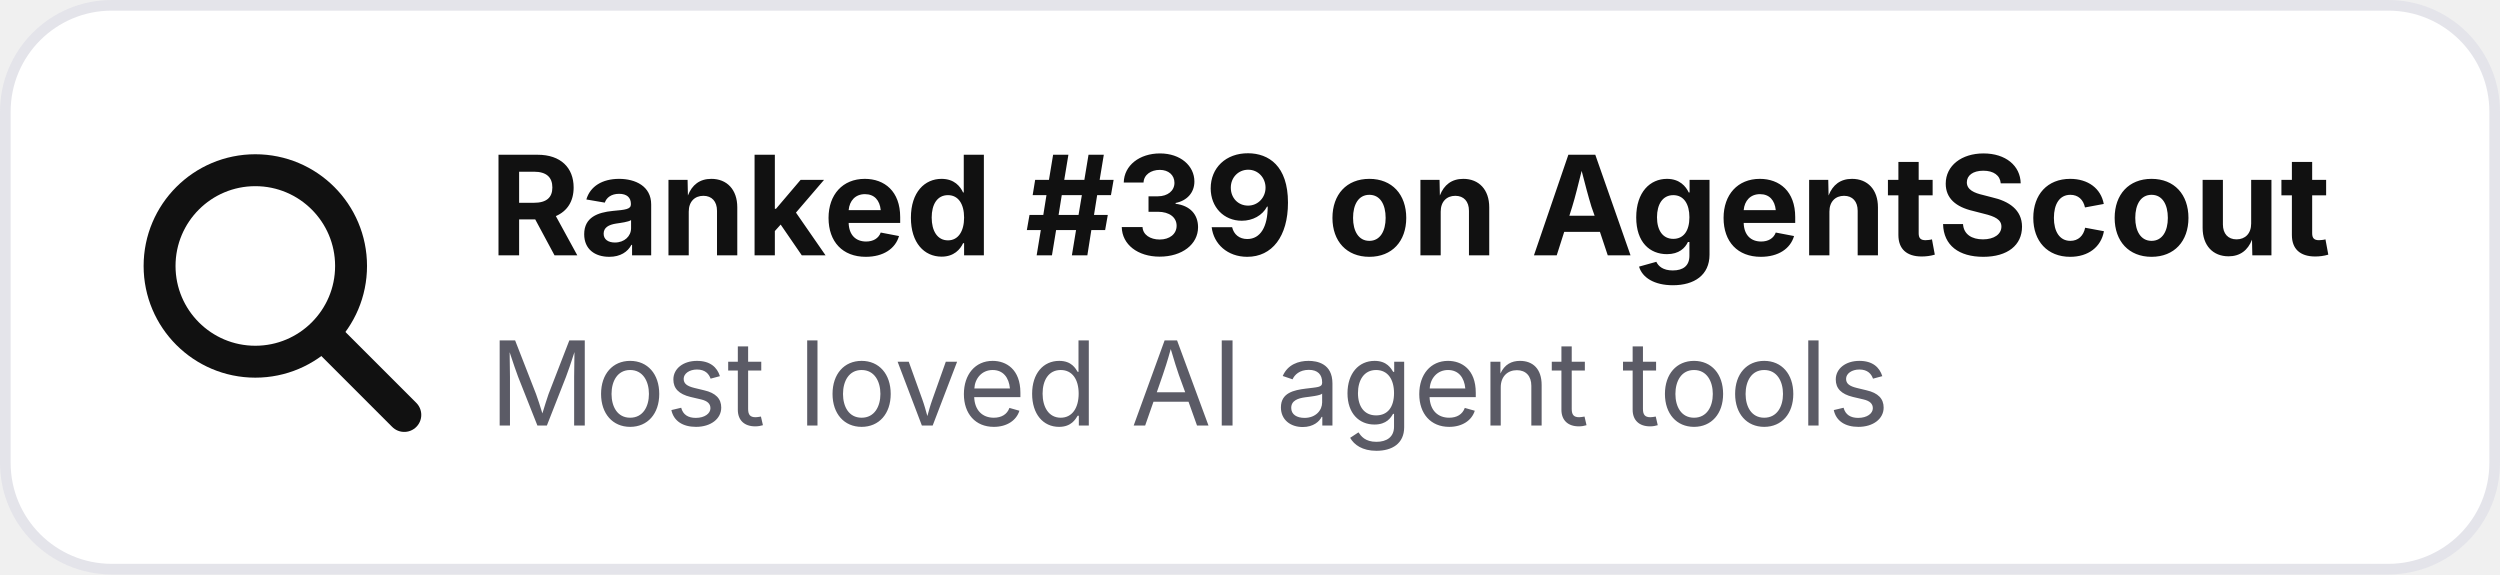
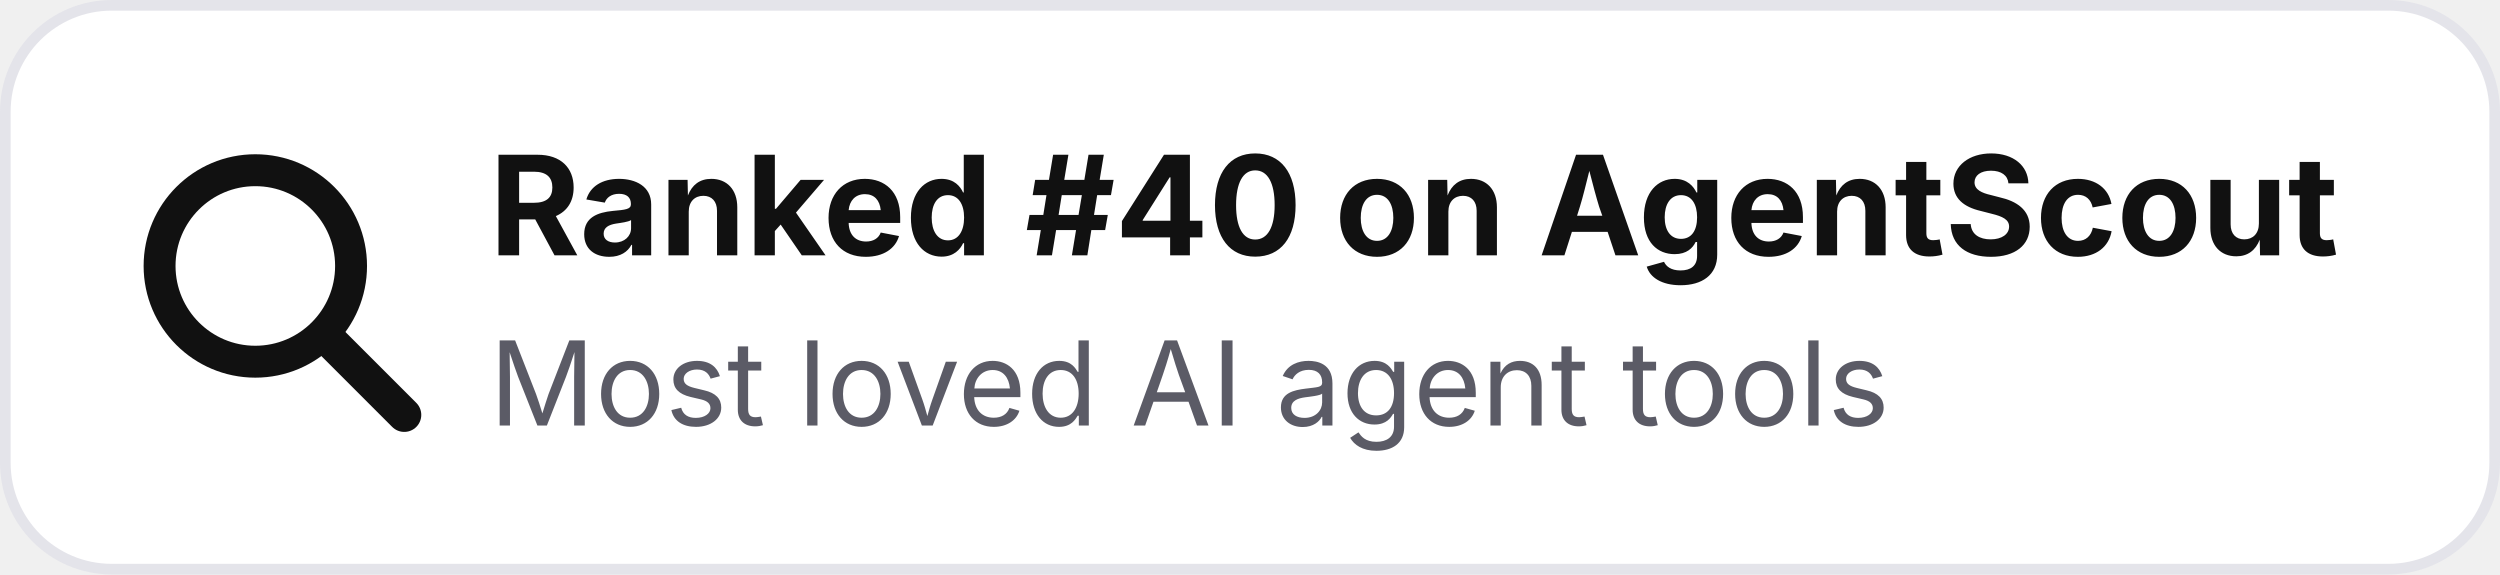
- <svg xmlns="http://www.w3.org/2000/svg" width="235" height="54" viewBox="0 0 235 54" role="img" aria-label="Ranked #39 on AgentScout">
+ <svg xmlns="http://www.w3.org/2000/svg" width="235" height="54" viewBox="0 0 235 54" role="img" aria-label="Ranked #40 on AgentScout">
  <rect x=".5" y=".5" width="234" height="53" rx="10" fill="#ffffff" stroke="#e4e4ea" />
  <circle cx="24" cy="25" r="9" fill="none" stroke="#111111" stroke-width="3" />
  <path d="M31 32l7 7" stroke="#111111" stroke-width="3.2" stroke-linecap="round" />
-   <text x="46" y="24" font-family="Inter,Segoe UI,Arial,sans-serif" font-size="13" font-weight="700" fill="#111111">Ranked #39 on AgentScout</text>
+   <text x="46" y="24" font-family="Inter,Segoe UI,Arial,sans-serif" font-size="13" font-weight="700" fill="#111111">Ranked #40 on AgentScout</text>
  <text x="46" y="40" font-family="Inter,Segoe UI,Arial,sans-serif" font-size="11" fill="#5b5b66">Most loved AI agent tools</text>
</svg>
